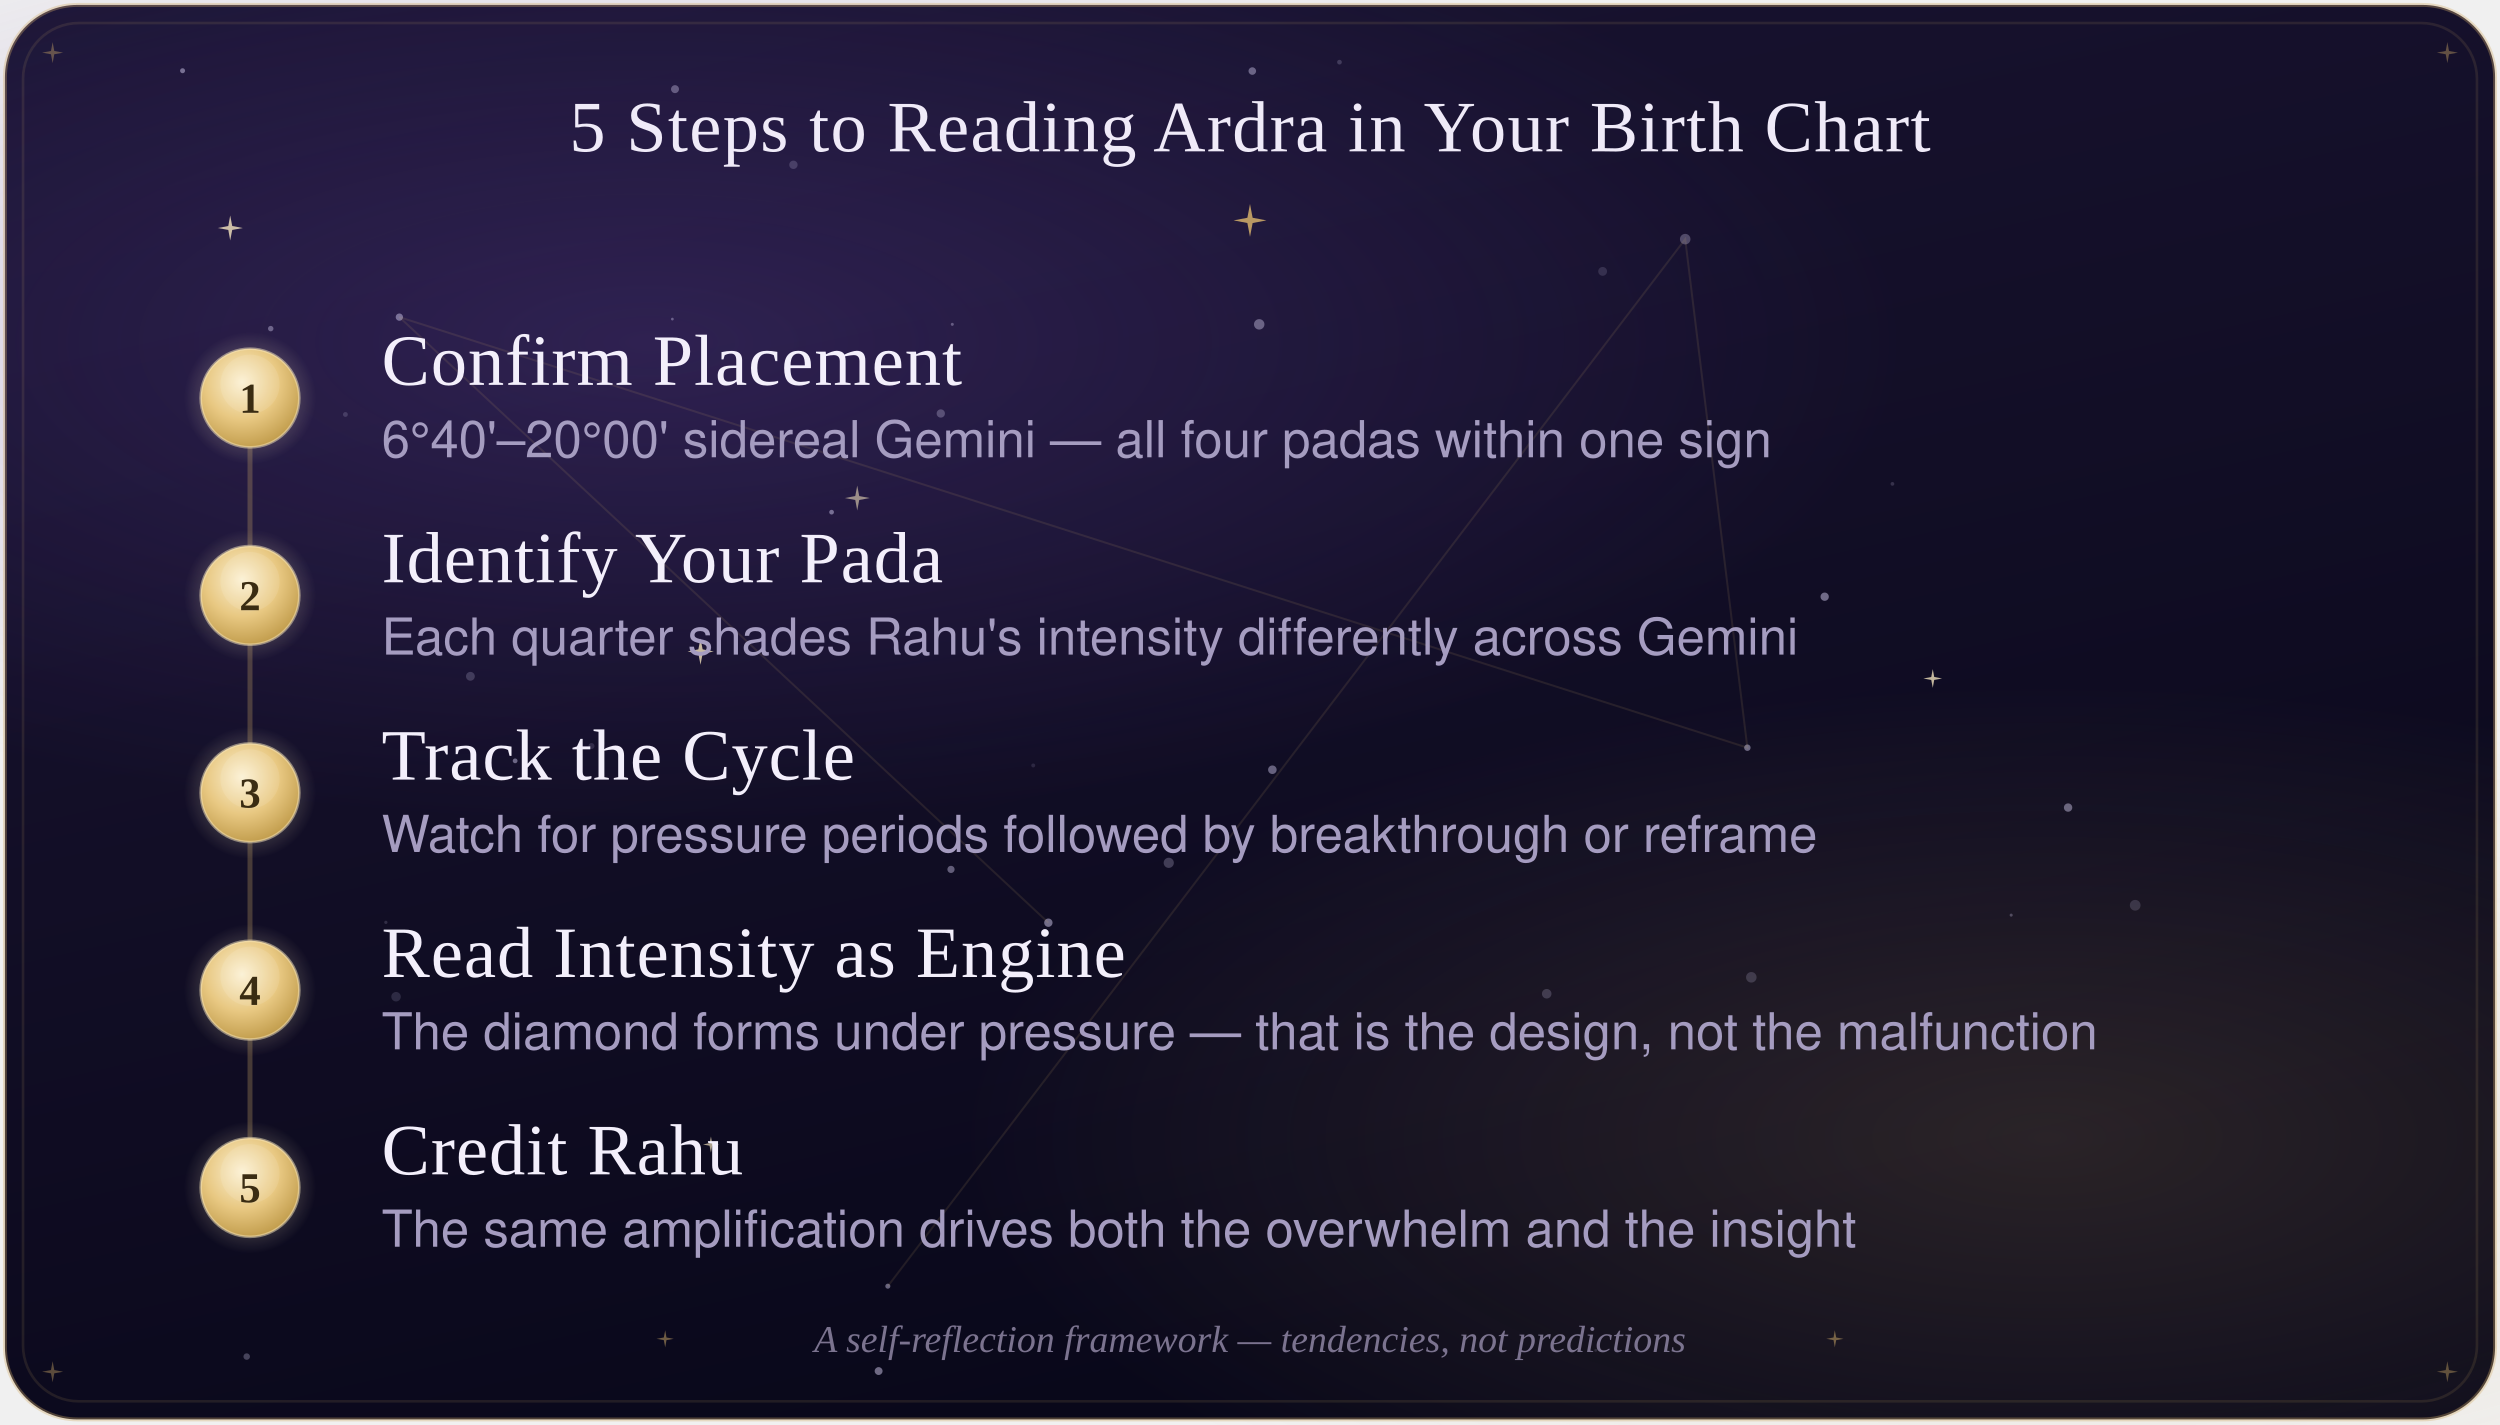
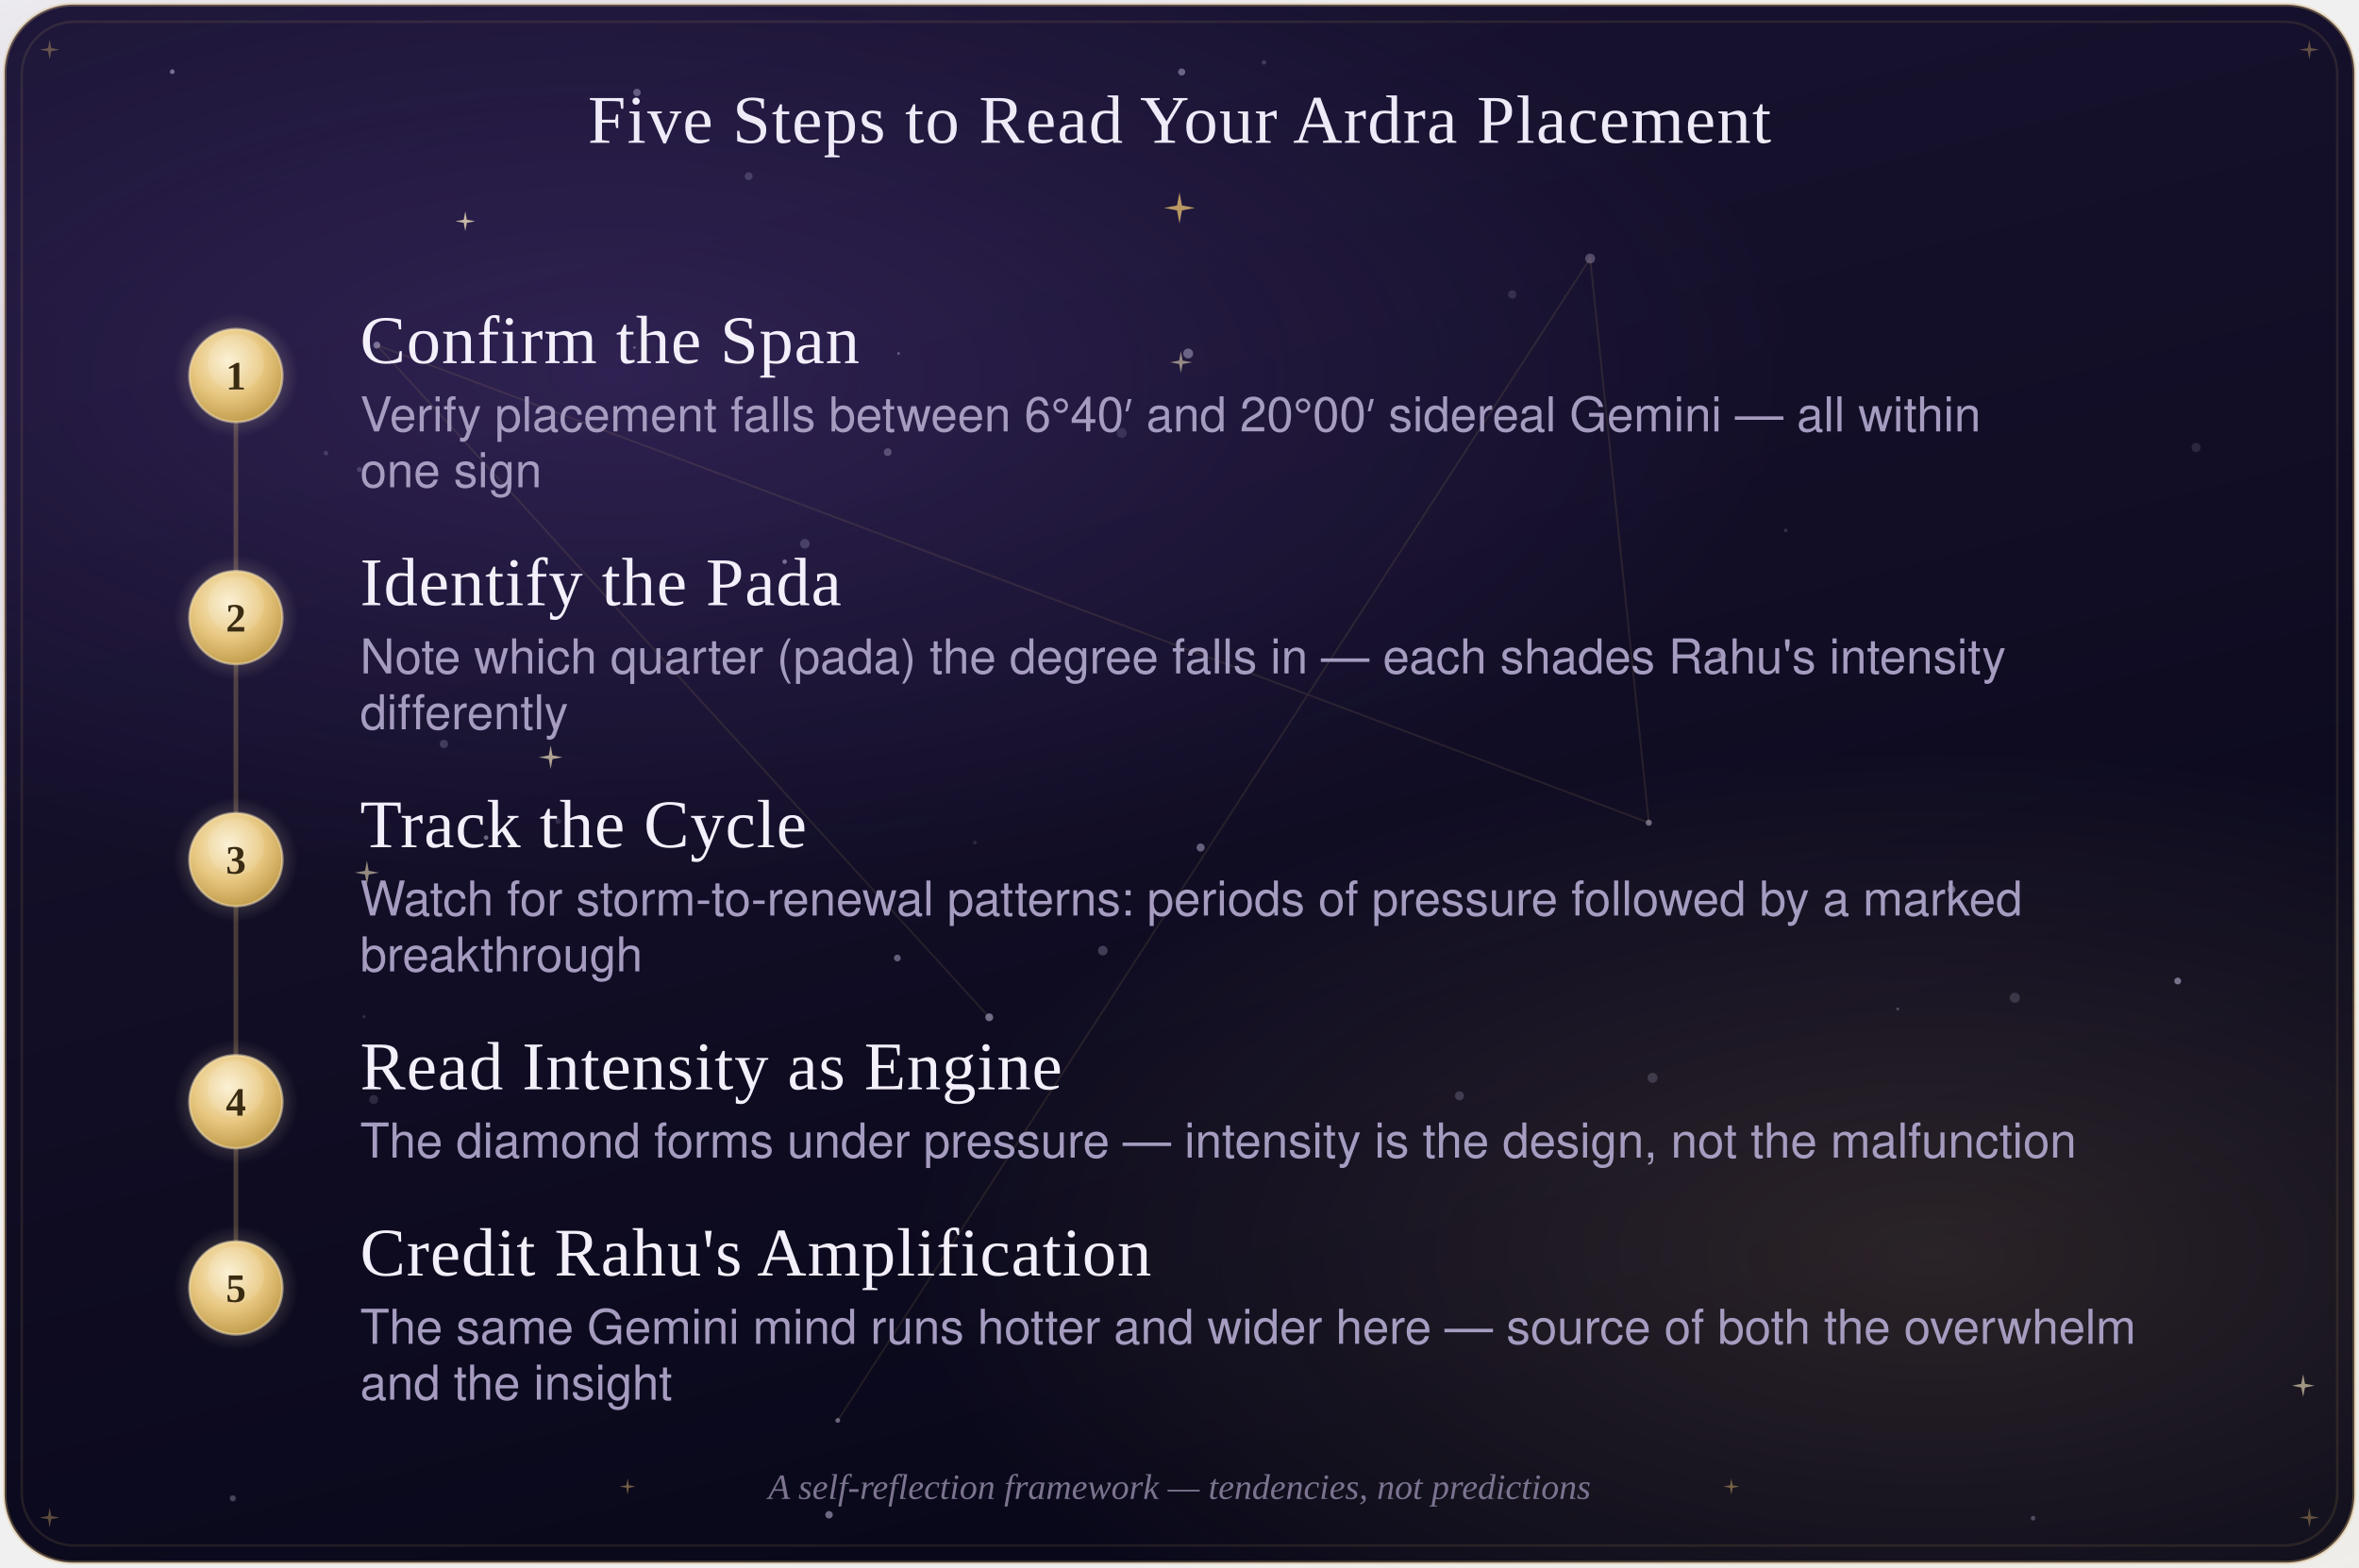
- <svg xmlns="http://www.w3.org/2000/svg" viewBox="0 0 760 433" role="img" aria-label="5 Steps to Reading Ardra in Your Birth Chart">
+ <svg xmlns="http://www.w3.org/2000/svg" viewBox="0 0 760 505" role="img" aria-label="Five Steps to Read Your Ardra Placement">
  <defs>
    <linearGradient id="ardranakshatra0en-panel" x1="0" y1="0" x2="0.4" y2="1">
      <stop offset="0" stop-color="#1a1433" />
      <stop offset="0.55" stop-color="#120e26" />
      <stop offset="1" stop-color="#09081a" />
    </linearGradient>
    <radialGradient id="ardranakshatra0en-foil" cx="0.42" cy="0.34" r="0.75">
      <stop offset="0" stop-color="#fbf0d2" />
      <stop offset="0.5" stop-color="#e8c882" />
      <stop offset="1" stop-color="#b8923f" />
    </radialGradient>
    <radialGradient id="ardranakshatra0en-glow" cx="0.5" cy="0.5" r="0.5">
      <stop offset="0" stop-color="#f6e6bf" />
      <stop offset="1" stop-color="#f6e6bf" stop-opacity="0" />
    </radialGradient>
    <radialGradient id="ardranakshatra0en-neb1" cx="0.5" cy="0.5" r="0.5">
      <stop offset="0" stop-color="#6f4bb0" stop-opacity="0.28" />
      <stop offset="1" stop-color="#6f4bb0" stop-opacity="0" />
    </radialGradient>
    <radialGradient id="ardranakshatra0en-neb2" cx="0.5" cy="0.5" r="0.5">
      <stop offset="0" stop-color="#d4af6a" stop-opacity="0.16" />
      <stop offset="1" stop-color="#d4af6a" stop-opacity="0" />
    </radialGradient>
    <linearGradient id="ardranakshatra0en-rule" x1="0" y1="0" x2="1" y2="0">
      <stop offset="0" stop-color="#d4af6a" stop-opacity="0" />
      <stop offset="0.5" stop-color="#d4af6a" stop-opacity="0.6" />
      <stop offset="1" stop-color="#d4af6a" stop-opacity="0" />
    </linearGradient>
  </defs>
-   <rect x="1.5" y="1.5" width="757" height="430" rx="22" fill="url(#ardranakshatra0en-panel)" />
-   <ellipse cx="198" cy="104" rx="380" ry="147" fill="url(#ardranakshatra0en-neb1)" />
-   <ellipse cx="623" cy="346" rx="334" ry="139" fill="url(#ardranakshatra0en-neb2)" />
-   <circle cx="252.8" cy="155.7" r="0.72" fill="#cfc8ea" opacity="0.49" />
-   <circle cx="82.3" cy="99.9" r="0.83" fill="#cfc8ea" opacity="0.42" />
-   <circle cx="532.4" cy="297.1" r="1.60" fill="#cfc8ea" opacity="0.20" />
-   <circle cx="554.7" cy="181.4" r="1.26" fill="#cfc8ea" opacity="0.50" />
-   <circle cx="386.8" cy="234.0" r="1.30" fill="#cfc8ea" opacity="0.45" />
-   <circle cx="105.0" cy="126.0" r="0.74" fill="#cfc8ea" opacity="0.19" />
-   <circle cx="143.0" cy="205.6" r="1.34" fill="#cfc8ea" opacity="0.22" />
-   <circle cx="205.2" cy="27.1" r="1.21" fill="#cfc8ea" opacity="0.38" />
-   <circle cx="318.7" cy="280.5" r="1.27" fill="#cfc8ea" opacity="0.51" />
-   <circle cx="611.4" cy="278.2" r="0.47" fill="#cfc8ea" opacity="0.30" />
-   <circle cx="575.3" cy="147.1" r="0.57" fill="#cfc8ea" opacity="0.19" />
-   <circle cx="485.1" cy="410.5" r="0.44" fill="#cfc8ea" opacity="0.14" />
-   <circle cx="241.2" cy="50.1" r="1.27" fill="#cfc8ea" opacity="0.21" />
-   <circle cx="289.1" cy="264.3" r="1.10" fill="#cfc8ea" opacity="0.43" />
-   <circle cx="121.4" cy="96.4" r="1.11" fill="#cfc8ea" opacity="0.49" />
-   <circle cx="531.2" cy="227.3" r="0.99" fill="#cfc8ea" opacity="0.48" />
-   <circle cx="156.6" cy="231.3" r="0.73" fill="#cfc8ea" opacity="0.47" />
-   <circle cx="314.1" cy="232.7" r="0.60" fill="#cfc8ea" opacity="0.14" />
-   <circle cx="649.1" cy="275.2" r="1.63" fill="#cfc8ea" opacity="0.18" />
-   <circle cx="470.2" cy="302.1" r="1.45" fill="#cfc8ea" opacity="0.22" />
-   <circle cx="289.5" cy="98.6" r="0.46" fill="#cfc8ea" opacity="0.37" />
-   <circle cx="512.3" cy="72.7" r="1.60" fill="#cfc8ea" opacity="0.31" />
-   <circle cx="286.0" cy="125.7" r="1.26" fill="#cfc8ea" opacity="0.30" />
-   <circle cx="55.5" cy="21.5" r="0.76" fill="#cfc8ea" opacity="0.50" />
-   <circle cx="269.9" cy="391.0" r="0.77" fill="#cfc8ea" opacity="0.47" />
-   <circle cx="382.8" cy="98.6" r="1.59" fill="#cfc8ea" opacity="0.42" />
-   <circle cx="380.7" cy="21.6" r="1.15" fill="#cfc8ea" opacity="0.44" />
-   <circle cx="355.3" cy="262.3" r="1.55" fill="#cfc8ea" opacity="0.26" />
-   <circle cx="179.8" cy="226.8" r="0.92" fill="#cfc8ea" opacity="0.16" />
-   <circle cx="487.2" cy="82.5" r="1.34" fill="#cfc8ea" opacity="0.16" />
-   <circle cx="120.4" cy="303.0" r="1.44" fill="#cfc8ea" opacity="0.16" />
-   <circle cx="407.2" cy="18.9" r="0.72" fill="#cfc8ea" opacity="0.21" />
-   <circle cx="117.3" cy="280.4" r="0.50" fill="#cfc8ea" opacity="0.17" />
-   <circle cx="628.7" cy="245.5" r="1.27" fill="#cfc8ea" opacity="0.46" />
-   <circle cx="204.4" cy="97.0" r="0.42" fill="#cfc8ea" opacity="0.39" />
-   <circle cx="75.0" cy="412.4" r="0.99" fill="#cfc8ea" opacity="0.30" />
-   <circle cx="267.1" cy="416.8" r="1.20" fill="#cfc8ea" opacity="0.51" />
-   <path d="M 260.6 147.6 L 261.2 150.8 L 264.4 151.404 L 261.2 152.0 L 260.6 155.2 L 260.0 152.0 L 256.8 151.404 L 260.0 150.8 Z" fill="#f6e6bf" opacity="0.569" />
-   <path d="M 587.562 203.4 L 588.0 205.8 L 590.4 206.265 L 588.0 206.7 L 587.562 209.1 L 587.1 206.7 L 584.7 206.265 L 587.1 205.8 Z" fill="#f6e6bf" opacity="0.78" />
-   <path d="M 69.981 65.5 L 70.6 68.7 L 73.8 69.321 L 70.6 69.9 L 69.981 73.1 L 69.4 69.9 L 66.2 69.321 L 69.4 68.7 Z" fill="#f6e6bf" opacity="0.798" />
-   <path d="M 212.958 194.1 L 213.6 197.4 L 217.0 198.068 L 213.6 198.7 L 212.958 202.1 L 212.3 198.7 L 209.0 198.068 L 212.3 197.4 Z" fill="#f6e6bf" opacity="0.783" />
-   <path d="M 216.127 345.5 L 216.5 347.5 L 218.6 347.927 L 216.5 348.3 L 216.127 350.4 L 215.7 348.3 L 213.7 347.927 L 215.7 347.5 Z" fill="#f6e6bf" opacity="0.676" />
-   <path d="M 318.7 280.5 L 121.4 96.4 L 531.2 227.3 L 512.3 72.7 L 269.9 391.0" fill="none" stroke="#d4af6a" stroke-width="0.6" opacity="0.12" />
-   <rect x="1.5" y="1.5" width="757" height="430" rx="22" fill="none" stroke="#d4af6a" stroke-opacity="0.34" stroke-width="1.2" />
-   <rect x="7" y="7" width="746" height="419" rx="17" fill="none" stroke="#d4af6a" stroke-opacity="0.12" stroke-width="0.8" />
+   <rect x="1.5" y="1.5" width="757" height="502" rx="22" fill="url(#ardranakshatra0en-panel)" />
+   <ellipse cx="198" cy="121" rx="380" ry="172" fill="url(#ardranakshatra0en-neb1)" />
+   <ellipse cx="623" cy="404" rx="334" ry="162" fill="url(#ardranakshatra0en-neb2)" />
+   <circle cx="252.8" cy="181.0" r="0.72" fill="#cfc8ea" opacity="0.49" />
+   <circle cx="82.3" cy="115.4" r="0.83" fill="#cfc8ea" opacity="0.42" />
+   <circle cx="532.4" cy="347.3" r="1.60" fill="#cfc8ea" opacity="0.20" />
+   <circle cx="554.7" cy="211.3" r="1.26" fill="#cfc8ea" opacity="0.50" />
+   <circle cx="386.8" cy="273.1" r="1.30" fill="#cfc8ea" opacity="0.45" />
+   <circle cx="105.0" cy="146.0" r="0.74" fill="#cfc8ea" opacity="0.19" />
+   <circle cx="143.0" cy="239.7" r="1.34" fill="#cfc8ea" opacity="0.22" />
+   <circle cx="205.2" cy="29.8" r="1.21" fill="#cfc8ea" opacity="0.38" />
+   <circle cx="318.7" cy="327.8" r="1.27" fill="#cfc8ea" opacity="0.51" />
+   <circle cx="611.4" cy="325.1" r="0.47" fill="#cfc8ea" opacity="0.30" />
+   <circle cx="575.3" cy="170.9" r="0.57" fill="#cfc8ea" opacity="0.19" />
+   <circle cx="485.1" cy="480.6" r="0.44" fill="#cfc8ea" opacity="0.14" />
+   <circle cx="241.2" cy="56.8" r="1.27" fill="#cfc8ea" opacity="0.21" />
+   <circle cx="289.1" cy="308.7" r="1.10" fill="#cfc8ea" opacity="0.43" />
+   <circle cx="121.4" cy="111.2" r="1.11" fill="#cfc8ea" opacity="0.49" />
+   <circle cx="531.2" cy="265.1" r="0.99" fill="#cfc8ea" opacity="0.48" />
+   <circle cx="156.6" cy="269.9" r="0.73" fill="#cfc8ea" opacity="0.47" />
+   <circle cx="314.1" cy="271.5" r="0.60" fill="#cfc8ea" opacity="0.14" />
+   <circle cx="649.1" cy="321.5" r="1.63" fill="#cfc8ea" opacity="0.18" />
+   <circle cx="470.2" cy="353.1" r="1.45" fill="#cfc8ea" opacity="0.22" />
+   <circle cx="289.5" cy="113.9" r="0.46" fill="#cfc8ea" opacity="0.37" />
+   <circle cx="512.3" cy="83.3" r="1.60" fill="#cfc8ea" opacity="0.31" />
+   <circle cx="286.0" cy="145.7" r="1.26" fill="#cfc8ea" opacity="0.30" />
+   <circle cx="55.5" cy="23.1" r="0.76" fill="#cfc8ea" opacity="0.50" />
+   <circle cx="269.9" cy="457.7" r="0.77" fill="#cfc8ea" opacity="0.47" />
+   <circle cx="382.8" cy="113.9" r="1.59" fill="#cfc8ea" opacity="0.42" />
+   <circle cx="380.7" cy="23.2" r="1.15" fill="#cfc8ea" opacity="0.44" />
+   <circle cx="355.3" cy="306.3" r="1.55" fill="#cfc8ea" opacity="0.26" />
+   <circle cx="179.8" cy="264.6" r="0.92" fill="#cfc8ea" opacity="0.16" />
+   <circle cx="487.2" cy="94.9" r="1.34" fill="#cfc8ea" opacity="0.16" />
+   <circle cx="120.4" cy="354.3" r="1.44" fill="#cfc8ea" opacity="0.16" />
+   <circle cx="407.2" cy="20.1" r="0.72" fill="#cfc8ea" opacity="0.21" />
+   <circle cx="117.3" cy="327.6" r="0.50" fill="#cfc8ea" opacity="0.17" />
+   <circle cx="628.7" cy="286.6" r="1.27" fill="#cfc8ea" opacity="0.46" />
+   <circle cx="204.4" cy="112.0" r="0.42" fill="#cfc8ea" opacity="0.39" />
+   <circle cx="75.0" cy="482.8" r="0.99" fill="#cfc8ea" opacity="0.30" />
+   <circle cx="267.1" cy="488.1" r="1.20" fill="#cfc8ea" opacity="0.51" />
+   <circle cx="259.3" cy="175.2" r="1.55" fill="#cfc8ea" opacity="0.22" />
+   <circle cx="361.4" cy="139.5" r="1.61" fill="#cfc8ea" opacity="0.15" />
+   <circle cx="655.0" cy="489.2" r="0.75" fill="#cfc8ea" opacity="0.31" />
+   <circle cx="707.5" cy="144.2" r="1.47" fill="#cfc8ea" opacity="0.14" />
+   <circle cx="115.8" cy="151.3" r="0.84" fill="#cfc8ea" opacity="0.20" />
+   <circle cx="701.6" cy="316.1" r="1.10" fill="#cfc8ea" opacity="0.52" />
+   <path d="M 118.219 277.3 L 118.8 280.6 L 122.1 281.187 L 118.8 281.8 L 118.219 285.1 L 117.6 281.8 L 114.3 281.187 L 117.6 280.6 Z" fill="#f6e6bf" opacity="0.566" />
+   <path d="M 177.412 240.2 L 178.0 243.4 L 181.2 244.014 L 178.0 244.6 L 177.412 247.8 L 176.8 244.6 L 173.6 244.014 L 176.8 243.4 Z" fill="#f6e6bf" opacity="0.685" />
+   <path d="M 742.002 442.8 L 742.6 445.9 L 745.7 446.489 L 742.6 447.1 L 742.002 450.1 L 741.4 447.1 L 738.4 446.489 L 741.4 445.9 Z" fill="#f6e6bf" opacity="0.613" />
+   <path d="M 380.439 113.2 L 381.0 116.2 L 384.0 116.735 L 381.0 117.3 L 380.439 120.2 L 379.9 117.3 L 376.9 116.735 L 379.9 116.2 Z" fill="#f6e6bf" opacity="0.558" />
+   <path d="M 149.891 68.1 L 150.4 70.8 L 153.1 71.306 L 150.4 71.8 L 149.891 74.5 L 149.4 71.8 L 146.7 71.306 L 149.4 70.8 Z" fill="#f6e6bf" opacity="0.77" />
+   <path d="M 318.7 327.8 L 121.4 111.2 L 531.2 265.1 L 512.3 83.3 L 269.9 457.7" fill="none" stroke="#d4af6a" stroke-width="0.6" opacity="0.12" />
+   <rect x="1.5" y="1.5" width="757" height="502" rx="22" fill="none" stroke="#d4af6a" stroke-opacity="0.34" stroke-width="1.2" />
+   <rect x="7" y="7" width="746" height="491" rx="17" fill="none" stroke="#d4af6a" stroke-opacity="0.12" stroke-width="0.8" />
  <path d="M 16 12.8 L 16.5 15.5 L 19.2 16 L 16.5 16.5 L 16 19.2 L 15.5 16.5 L 12.8 16 L 15.5 15.5 Z" fill="#d4af6a" opacity="0.4" />
  <path d="M 744 12.8 L 744.5 15.5 L 747.2 16 L 744.5 16.5 L 744 19.2 L 743.5 16.5 L 740.8 16 L 743.5 15.5 Z" fill="#d4af6a" opacity="0.4" />
-   <path d="M 16 413.8 L 16.5 416.5 L 19.2 417 L 16.5 417.5 L 16 420.2 L 15.5 417.5 L 12.8 417 L 15.5 416.5 Z" fill="#d4af6a" opacity="0.4" />
-   <path d="M 744 413.8 L 744.5 416.5 L 747.2 417 L 744.5 417.5 L 744 420.2 L 743.5 417.5 L 740.8 417 L 743.5 416.5 Z" fill="#d4af6a" opacity="0.4" />
-   <text x="380" y="46" text-anchor="middle" font-family="Georgia, 'Times New Roman', serif" font-size="22" letter-spacing="0.4" fill="#efeaf8">5 Steps to Reading Ardra in Your Birth Chart</text>
+   <path d="M 16 485.8 L 16.5 488.5 L 19.2 489 L 16.5 489.5 L 16 492.2 L 15.5 489.5 L 12.8 489 L 15.5 488.5 Z" fill="#d4af6a" opacity="0.4" />
+   <path d="M 744 485.8 L 744.5 488.5 L 747.2 489 L 744.5 489.5 L 744 492.2 L 743.5 489.5 L 740.8 489 L 743.5 488.5 Z" fill="#d4af6a" opacity="0.4" />
+   <text x="380" y="46" text-anchor="middle" font-family="Georgia, 'Times New Roman', serif" font-size="22" letter-spacing="0.4" fill="#efeaf8">Five Steps to Read Your Ardra Placement</text>
  <line x1="230" y1="67" x2="368" y2="67" stroke="url(#ardranakshatra0en-rule)" stroke-width="1" />
  <line x1="392" y1="67" x2="530" y2="67" stroke="url(#ardranakshatra0en-rule)" stroke-width="1" />
  <path d="M 380 62.0 L 380.8 66.2 L 385.0 67 L 380.8 67.8 L 380 72.0 L 379.2 67.8 L 375.0 67 L 379.2 66.2 Z" fill="#d4af6a" opacity="0.85" />
-   <line x1="76" y1="121" x2="76" y2="361" stroke="#d4af6a" stroke-opacity="0.28" stroke-width="1.5" />
+   <line x1="76" y1="121" x2="76" y2="415" stroke="#d4af6a" stroke-opacity="0.28" stroke-width="1.5" />
  <circle cx="76" cy="121" r="20.0" fill="url(#ardranakshatra0en-glow)" opacity="0.5" />
  <circle cx="76" cy="121" r="15" fill="url(#ardranakshatra0en-foil)" stroke="#f6e6bf" stroke-opacity="0.5" stroke-width="0.8" />
  <circle cx="76" cy="116.8" r="9.0" fill="#ffffff" opacity="0.10" />
  <text x="76" y="125.5" text-anchor="middle" font-family="Georgia, 'Times New Roman', serif" font-size="13" font-weight="700" fill="#3a2c12">1</text>
-   <text x="116" y="117.0" font-family="Georgia, 'Times New Roman', serif" font-size="22" letter-spacing="0.3" fill="#f3effb">Confirm Placement</text>
-   <text x="116" y="139.0" font-family="Helvetica, Arial, sans-serif" font-size="15.5" fill="#a59cc0">6°40'–20°00' sidereal Gemini — all four padas within one sign</text>
-   <circle cx="76" cy="181" r="20.0" fill="url(#ardranakshatra0en-glow)" opacity="0.5" />
-   <circle cx="76" cy="181" r="15" fill="url(#ardranakshatra0en-foil)" stroke="#f6e6bf" stroke-opacity="0.5" stroke-width="0.8" />
-   <circle cx="76" cy="176.8" r="9.0" fill="#ffffff" opacity="0.10" />
-   <text x="76" y="185.5" text-anchor="middle" font-family="Georgia, 'Times New Roman', serif" font-size="13" font-weight="700" fill="#3a2c12">2</text>
-   <text x="116" y="177.0" font-family="Georgia, 'Times New Roman', serif" font-size="22" letter-spacing="0.3" fill="#f3effb">Identify Your Pada</text>
-   <text x="116" y="199.0" font-family="Helvetica, Arial, sans-serif" font-size="15.5" fill="#a59cc0">Each quarter shades Rahu's intensity differently across Gemini</text>
-   <circle cx="76" cy="241" r="20.0" fill="url(#ardranakshatra0en-glow)" opacity="0.5" />
-   <circle cx="76" cy="241" r="15" fill="url(#ardranakshatra0en-foil)" stroke="#f6e6bf" stroke-opacity="0.5" stroke-width="0.8" />
-   <circle cx="76" cy="236.8" r="9.0" fill="#ffffff" opacity="0.10" />
-   <text x="76" y="245.5" text-anchor="middle" font-family="Georgia, 'Times New Roman', serif" font-size="13" font-weight="700" fill="#3a2c12">3</text>
-   <text x="116" y="237.0" font-family="Georgia, 'Times New Roman', serif" font-size="22" letter-spacing="0.3" fill="#f3effb">Track the Cycle</text>
-   <text x="116" y="259.0" font-family="Helvetica, Arial, sans-serif" font-size="15.5" fill="#a59cc0">Watch for pressure periods followed by breakthrough or reframe</text>
-   <circle cx="76" cy="301" r="20.0" fill="url(#ardranakshatra0en-glow)" opacity="0.5" />
-   <circle cx="76" cy="301" r="15" fill="url(#ardranakshatra0en-foil)" stroke="#f6e6bf" stroke-opacity="0.5" stroke-width="0.8" />
-   <circle cx="76" cy="296.8" r="9.0" fill="#ffffff" opacity="0.10" />
-   <text x="76" y="305.5" text-anchor="middle" font-family="Georgia, 'Times New Roman', serif" font-size="13" font-weight="700" fill="#3a2c12">4</text>
-   <text x="116" y="297.0" font-family="Georgia, 'Times New Roman', serif" font-size="22" letter-spacing="0.3" fill="#f3effb">Read Intensity as Engine</text>
-   <text x="116" y="319.0" font-family="Helvetica, Arial, sans-serif" font-size="15.5" fill="#a59cc0">The diamond forms under pressure — that is the design, not the malfunction</text>
-   <circle cx="76" cy="361" r="20.0" fill="url(#ardranakshatra0en-glow)" opacity="0.5" />
-   <circle cx="76" cy="361" r="15" fill="url(#ardranakshatra0en-foil)" stroke="#f6e6bf" stroke-opacity="0.5" stroke-width="0.8" />
-   <circle cx="76" cy="356.8" r="9.0" fill="#ffffff" opacity="0.10" />
-   <text x="76" y="365.5" text-anchor="middle" font-family="Georgia, 'Times New Roman', serif" font-size="13" font-weight="700" fill="#3a2c12">5</text>
-   <text x="116" y="357.0" font-family="Georgia, 'Times New Roman', serif" font-size="22" letter-spacing="0.3" fill="#f3effb">Credit Rahu</text>
-   <text x="116" y="379.0" font-family="Helvetica, Arial, sans-serif" font-size="15.5" fill="#a59cc0">The same amplification drives both the overwhelm and the insight</text>
-   <path d="M 202.227 404.4 L 202.6 406.6 L 204.8 407 L 202.6 407.4 L 202.227 409.6 L 201.8 407.4 L 199.6 407 L 201.8 406.6 Z" fill="#d4af6a" opacity="0.5" />
-   <text x="380" y="411" text-anchor="middle" font-family="Georgia, 'Times New Roman', serif" font-style="italic" font-size="11.5" fill="#7b738f">A self-reflection framework — tendencies, not predictions</text>
-   <path d="M 557.773 404.4 L 558.2 406.6 L 560.4 407 L 558.2 407.4 L 557.773 409.6 L 557.4 407.4 L 555.2 407 L 557.4 406.6 Z" fill="#d4af6a" opacity="0.5" />
+   <text x="116" y="117.0" font-family="Georgia, 'Times New Roman', serif" font-size="22" letter-spacing="0.3" fill="#f3effb">Confirm the Span</text>
+   <text x="116" y="139.0" font-family="Helvetica, Arial, sans-serif" font-size="15.5" fill="#a59cc0">Verify placement falls between 6°40′ and 20°00′ sidereal Gemini — all within</text>
+   <text x="116" y="157.0" font-family="Helvetica, Arial, sans-serif" font-size="15.5" fill="#a59cc0">one sign</text>
+   <circle cx="76" cy="199" r="20.0" fill="url(#ardranakshatra0en-glow)" opacity="0.5" />
+   <circle cx="76" cy="199" r="15" fill="url(#ardranakshatra0en-foil)" stroke="#f6e6bf" stroke-opacity="0.5" stroke-width="0.8" />
+   <circle cx="76" cy="194.8" r="9.0" fill="#ffffff" opacity="0.10" />
+   <text x="76" y="203.5" text-anchor="middle" font-family="Georgia, 'Times New Roman', serif" font-size="13" font-weight="700" fill="#3a2c12">2</text>
+   <text x="116" y="195.0" font-family="Georgia, 'Times New Roman', serif" font-size="22" letter-spacing="0.3" fill="#f3effb">Identify the Pada</text>
+   <text x="116" y="217.0" font-family="Helvetica, Arial, sans-serif" font-size="15.5" fill="#a59cc0">Note which quarter (pada) the degree falls in — each shades Rahu's intensity</text>
+   <text x="116" y="235.0" font-family="Helvetica, Arial, sans-serif" font-size="15.5" fill="#a59cc0">differently</text>
+   <circle cx="76" cy="277" r="20.0" fill="url(#ardranakshatra0en-glow)" opacity="0.5" />
+   <circle cx="76" cy="277" r="15" fill="url(#ardranakshatra0en-foil)" stroke="#f6e6bf" stroke-opacity="0.5" stroke-width="0.8" />
+   <circle cx="76" cy="272.8" r="9.0" fill="#ffffff" opacity="0.10" />
+   <text x="76" y="281.5" text-anchor="middle" font-family="Georgia, 'Times New Roman', serif" font-size="13" font-weight="700" fill="#3a2c12">3</text>
+   <text x="116" y="273.0" font-family="Georgia, 'Times New Roman', serif" font-size="22" letter-spacing="0.3" fill="#f3effb">Track the Cycle</text>
+   <text x="116" y="295.0" font-family="Helvetica, Arial, sans-serif" font-size="15.5" fill="#a59cc0">Watch for storm-to-renewal patterns: periods of pressure followed by a marked</text>
+   <text x="116" y="313.0" font-family="Helvetica, Arial, sans-serif" font-size="15.5" fill="#a59cc0">breakthrough</text>
+   <circle cx="76" cy="355" r="20.0" fill="url(#ardranakshatra0en-glow)" opacity="0.5" />
+   <circle cx="76" cy="355" r="15" fill="url(#ardranakshatra0en-foil)" stroke="#f6e6bf" stroke-opacity="0.5" stroke-width="0.8" />
+   <circle cx="76" cy="350.8" r="9.0" fill="#ffffff" opacity="0.10" />
+   <text x="76" y="359.5" text-anchor="middle" font-family="Georgia, 'Times New Roman', serif" font-size="13" font-weight="700" fill="#3a2c12">4</text>
+   <text x="116" y="351.0" font-family="Georgia, 'Times New Roman', serif" font-size="22" letter-spacing="0.3" fill="#f3effb">Read Intensity as Engine</text>
+   <text x="116" y="373.0" font-family="Helvetica, Arial, sans-serif" font-size="15.5" fill="#a59cc0">The diamond forms under pressure — intensity is the design, not the malfunction</text>
+   <circle cx="76" cy="415" r="20.0" fill="url(#ardranakshatra0en-glow)" opacity="0.5" />
+   <circle cx="76" cy="415" r="15" fill="url(#ardranakshatra0en-foil)" stroke="#f6e6bf" stroke-opacity="0.5" stroke-width="0.8" />
+   <circle cx="76" cy="410.8" r="9.0" fill="#ffffff" opacity="0.10" />
+   <text x="76" y="419.5" text-anchor="middle" font-family="Georgia, 'Times New Roman', serif" font-size="13" font-weight="700" fill="#3a2c12">5</text>
+   <text x="116" y="411.0" font-family="Georgia, 'Times New Roman', serif" font-size="22" letter-spacing="0.3" fill="#f3effb">Credit Rahu's Amplification</text>
+   <text x="116" y="433.0" font-family="Helvetica, Arial, sans-serif" font-size="15.5" fill="#a59cc0">The same Gemini mind runs hotter and wider here — source of both the overwhelm</text>
+   <text x="116" y="451.0" font-family="Helvetica, Arial, sans-serif" font-size="15.5" fill="#a59cc0">and the insight</text>
+   <path d="M 202.227 476.4 L 202.6 478.6 L 204.8 479 L 202.6 479.4 L 202.227 481.6 L 201.8 479.4 L 199.6 479 L 201.8 478.6 Z" fill="#d4af6a" opacity="0.5" />
+   <text x="380" y="483" text-anchor="middle" font-family="Georgia, 'Times New Roman', serif" font-style="italic" font-size="11.5" fill="#7b738f">A self-reflection framework — tendencies, not predictions</text>
+   <path d="M 557.773 476.4 L 558.2 478.6 L 560.4 479 L 558.2 479.4 L 557.773 481.6 L 557.4 479.4 L 555.2 479 L 557.4 478.6 Z" fill="#d4af6a" opacity="0.5" />
</svg>
